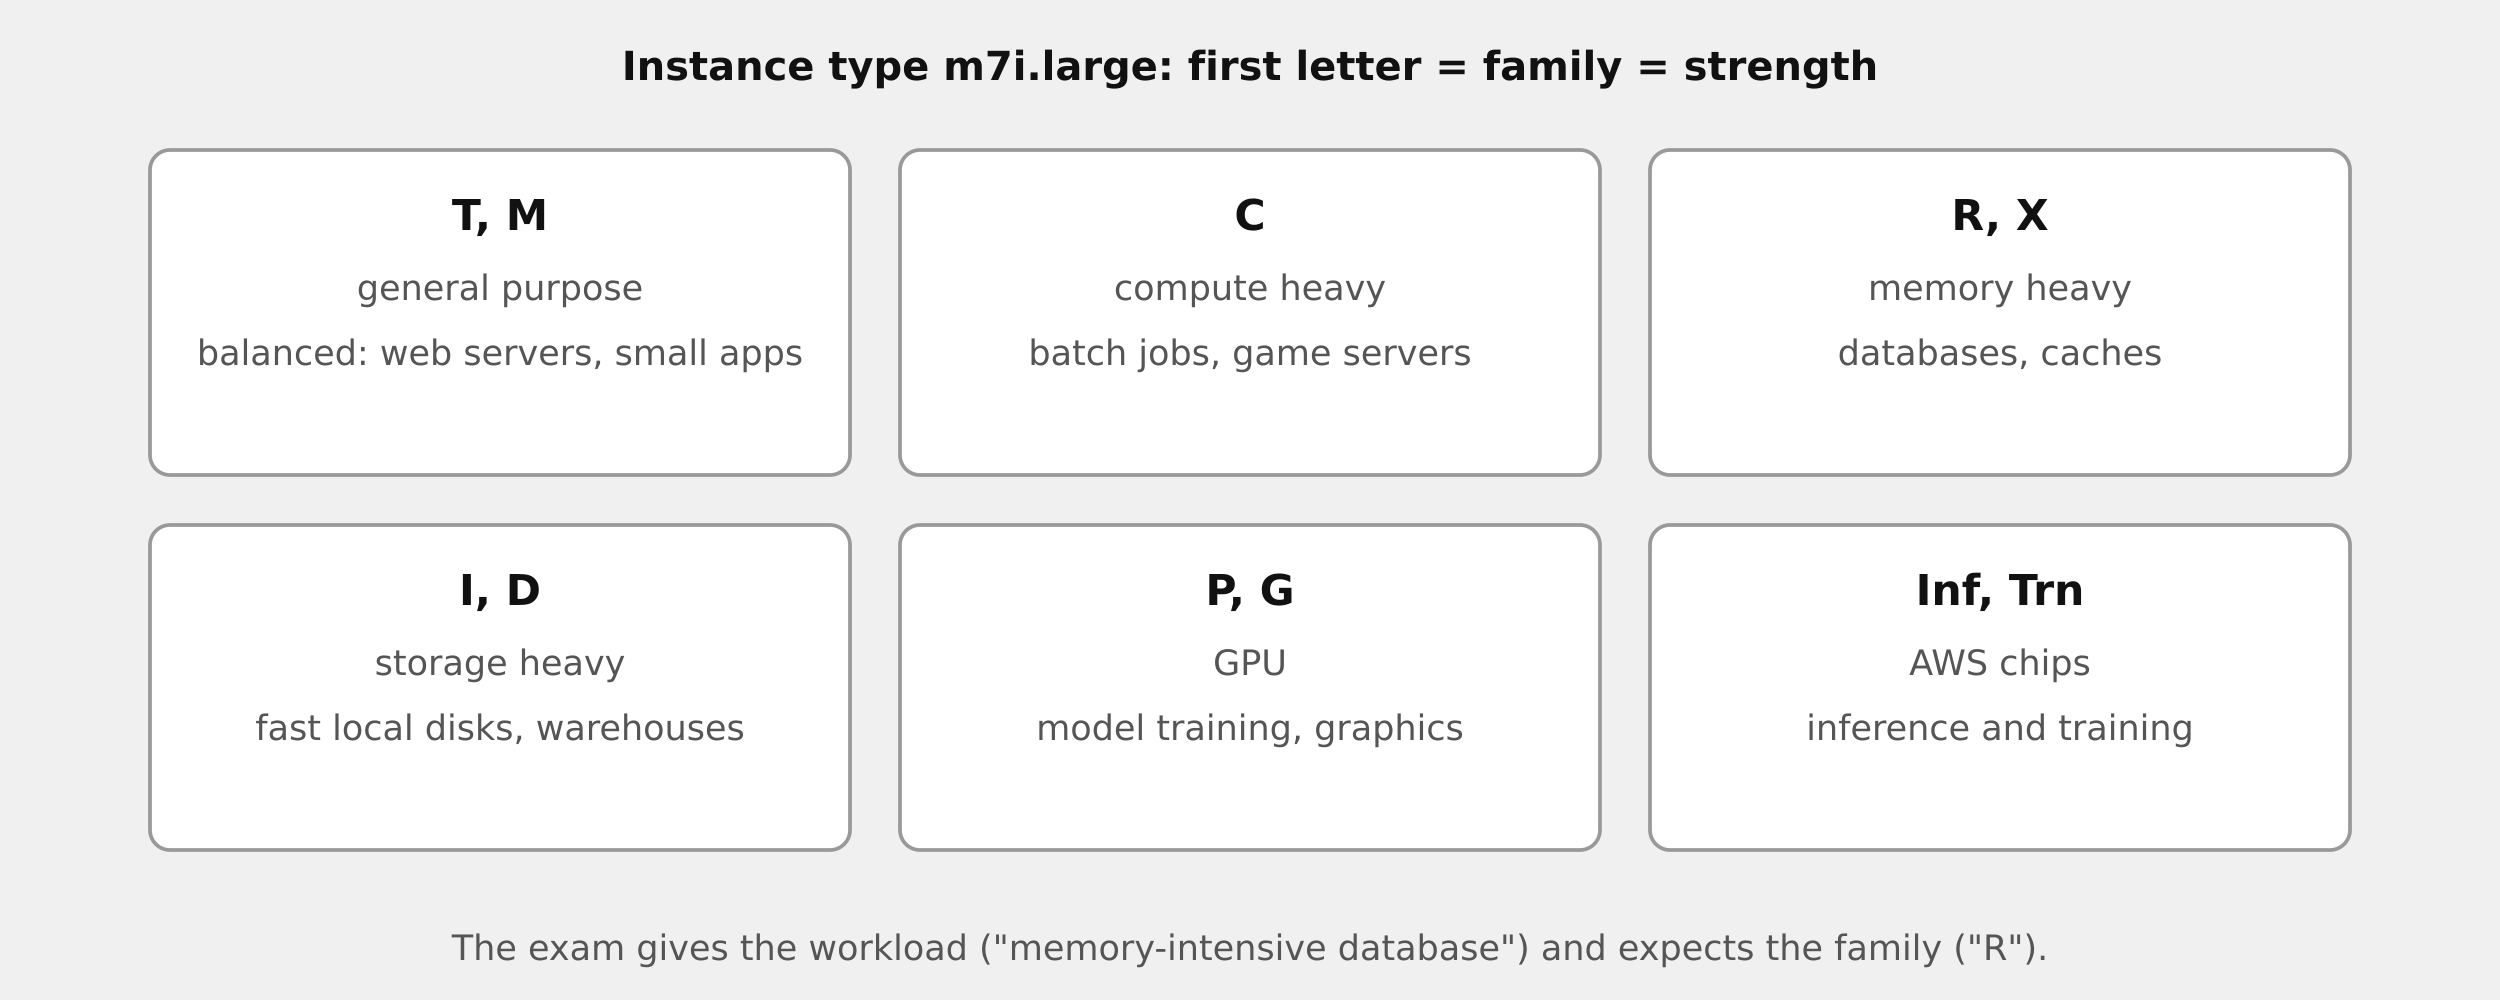
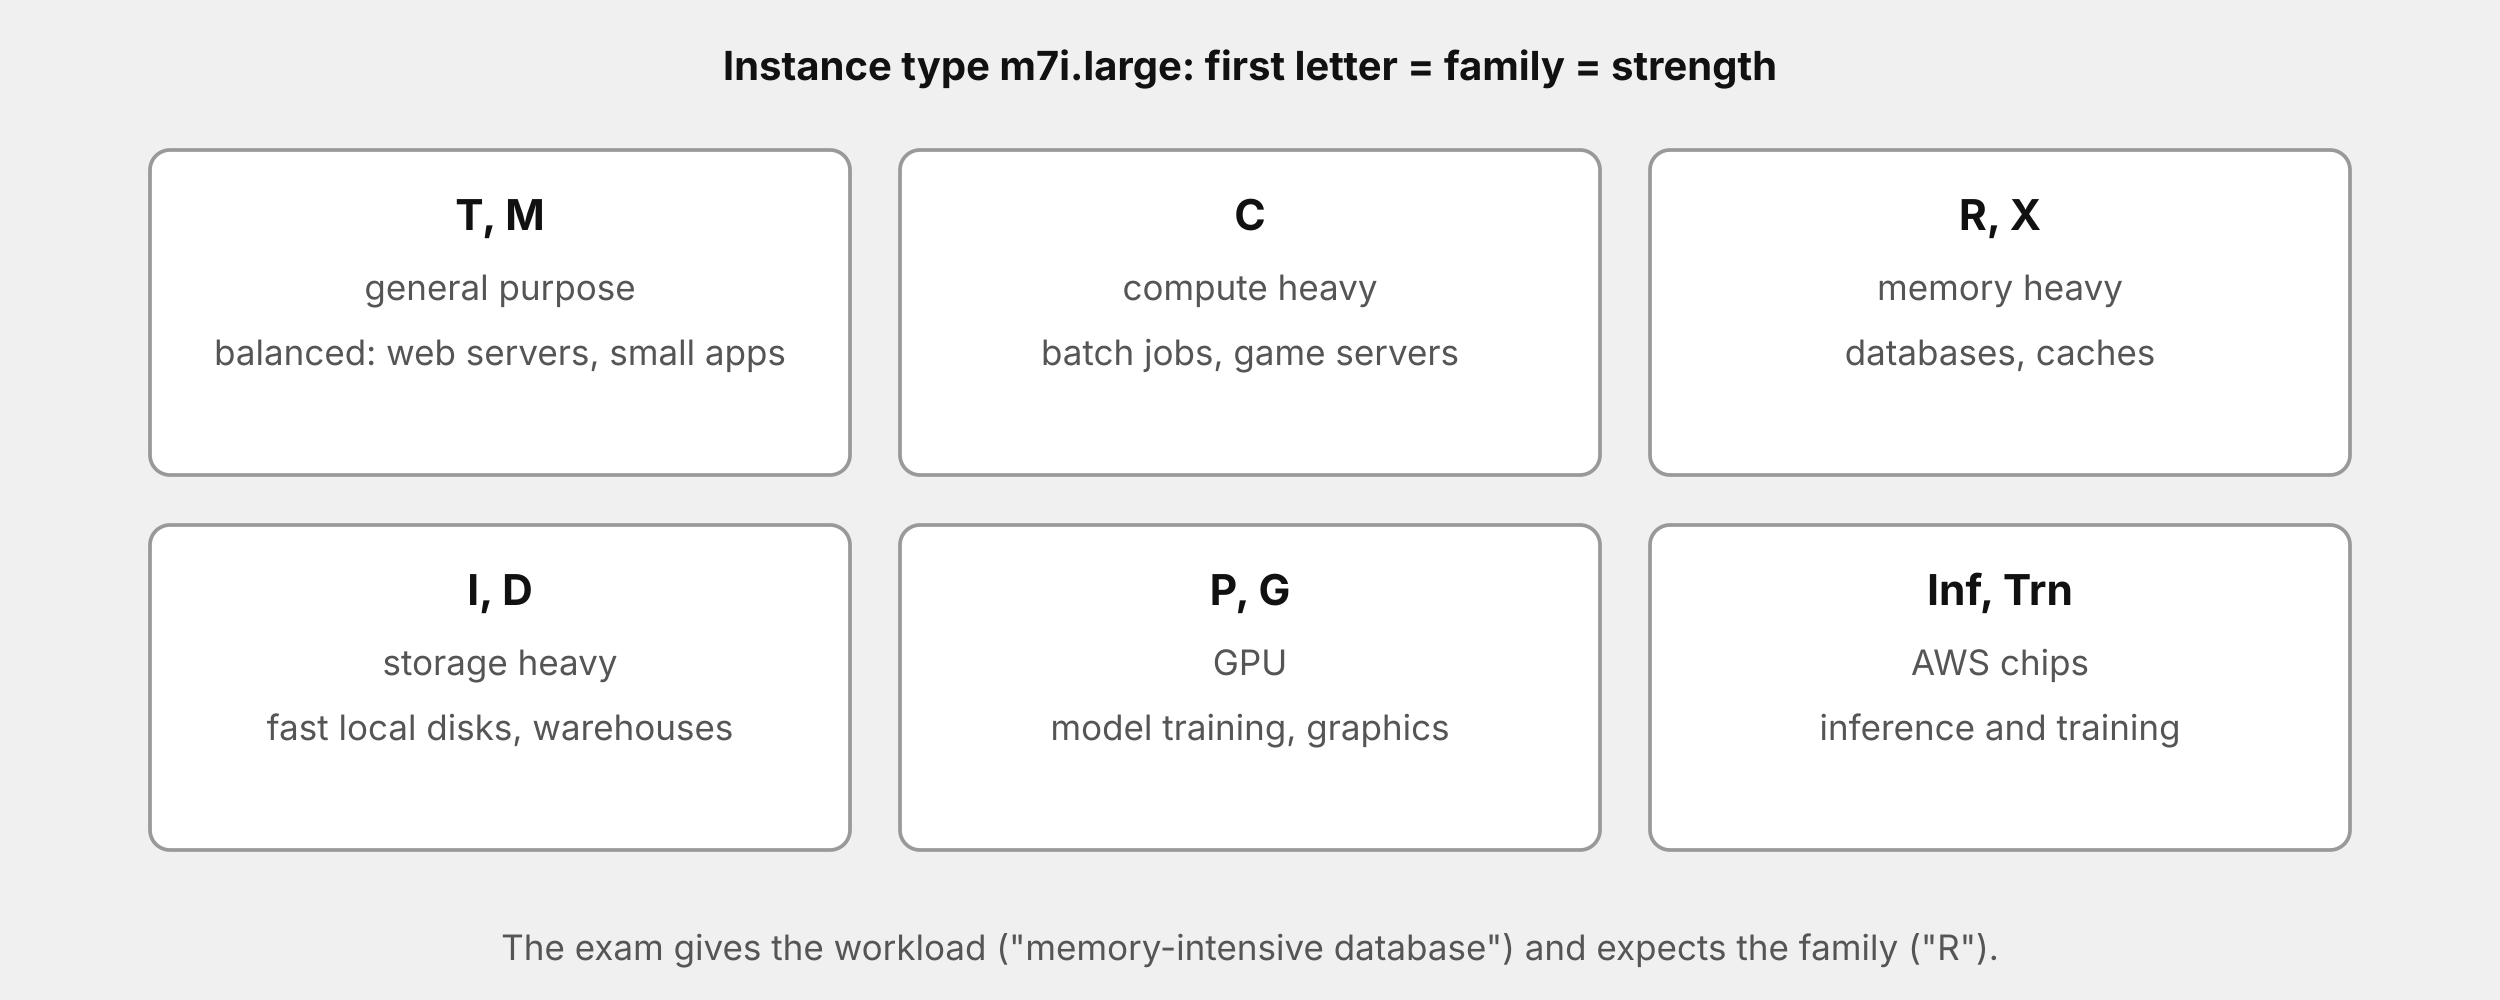
- <svg xmlns="http://www.w3.org/2000/svg" width="100%" viewBox="0 0 1000 400" role="img" style="background:#ffffff;font-family:DejaVu Sans,Verdana,sans-serif" aria-label="EC2 instance type letters: the letter tells you the strength">
+ <svg xmlns="http://www.w3.org/2000/svg" width="100%" viewBox="0 0 1000 400" role="img" style="background:#ffffff;font-family:'Anthropic Sans',Inter,'Source Sans 3','IBM Plex Sans',sans-serif" aria-label="EC2 instance type letters: the letter tells you the strength">
  <defs>
    <marker id="ah" viewBox="0 0 10 10" refX="8" refY="5" markerWidth="7" markerHeight="7" orient="auto-start-reverse">
      <path d="M0,0 L10,5 L0,10 z" fill="#666666" />
    </marker>
  </defs>
  <text x="500" y="32" text-anchor="middle" font-size="16" fill="#111111" font-weight="bold">Instance type m7i.large: first letter = family = strength</text>
  <rect x="60" y="60" width="280" height="130" rx="8" fill="#ffffff" stroke="#999999" stroke-width="1.5" />
  <text x="200" y="92" text-anchor="middle" font-size="17" fill="#111111" font-weight="bold">T, M</text>
  <text x="200" y="120" text-anchor="middle" font-size="14" fill="#555555">general purpose</text>
  <text x="200" y="146" text-anchor="middle" font-size="14" fill="#555555">balanced: web servers, small apps</text>
  <rect x="360" y="60" width="280" height="130" rx="8" fill="#ffffff" stroke="#999999" stroke-width="1.5" />
  <text x="500" y="92" text-anchor="middle" font-size="17" fill="#111111" font-weight="bold">C</text>
  <text x="500" y="120" text-anchor="middle" font-size="14" fill="#555555">compute heavy</text>
  <text x="500" y="146" text-anchor="middle" font-size="14" fill="#555555">batch jobs, game servers</text>
  <rect x="660" y="60" width="280" height="130" rx="8" fill="#ffffff" stroke="#999999" stroke-width="1.5" />
  <text x="800" y="92" text-anchor="middle" font-size="17" fill="#111111" font-weight="bold">R, X</text>
  <text x="800" y="120" text-anchor="middle" font-size="14" fill="#555555">memory heavy</text>
  <text x="800" y="146" text-anchor="middle" font-size="14" fill="#555555">databases, caches</text>
  <rect x="60" y="210" width="280" height="130" rx="8" fill="#ffffff" stroke="#999999" stroke-width="1.5" />
  <text x="200" y="242" text-anchor="middle" font-size="17" fill="#111111" font-weight="bold">I, D</text>
  <text x="200" y="270" text-anchor="middle" font-size="14" fill="#555555">storage heavy</text>
  <text x="200" y="296" text-anchor="middle" font-size="14" fill="#555555">fast local disks, warehouses</text>
  <rect x="360" y="210" width="280" height="130" rx="8" fill="#ffffff" stroke="#999999" stroke-width="1.5" />
  <text x="500" y="242" text-anchor="middle" font-size="17" fill="#111111" font-weight="bold">P, G</text>
  <text x="500" y="270" text-anchor="middle" font-size="14" fill="#555555">GPU</text>
  <text x="500" y="296" text-anchor="middle" font-size="14" fill="#555555">model training, graphics</text>
  <rect x="660" y="210" width="280" height="130" rx="8" fill="#ffffff" stroke="#999999" stroke-width="1.5" />
  <text x="800" y="242" text-anchor="middle" font-size="17" fill="#111111" font-weight="bold">Inf, Trn</text>
  <text x="800" y="270" text-anchor="middle" font-size="14" fill="#555555">AWS chips</text>
  <text x="800" y="296" text-anchor="middle" font-size="14" fill="#555555">inference and training</text>
  <text x="500" y="384" text-anchor="middle" font-size="14" fill="#555555">The exam gives the workload ("memory-intensive database") and expects the family ("R").</text>
</svg>
